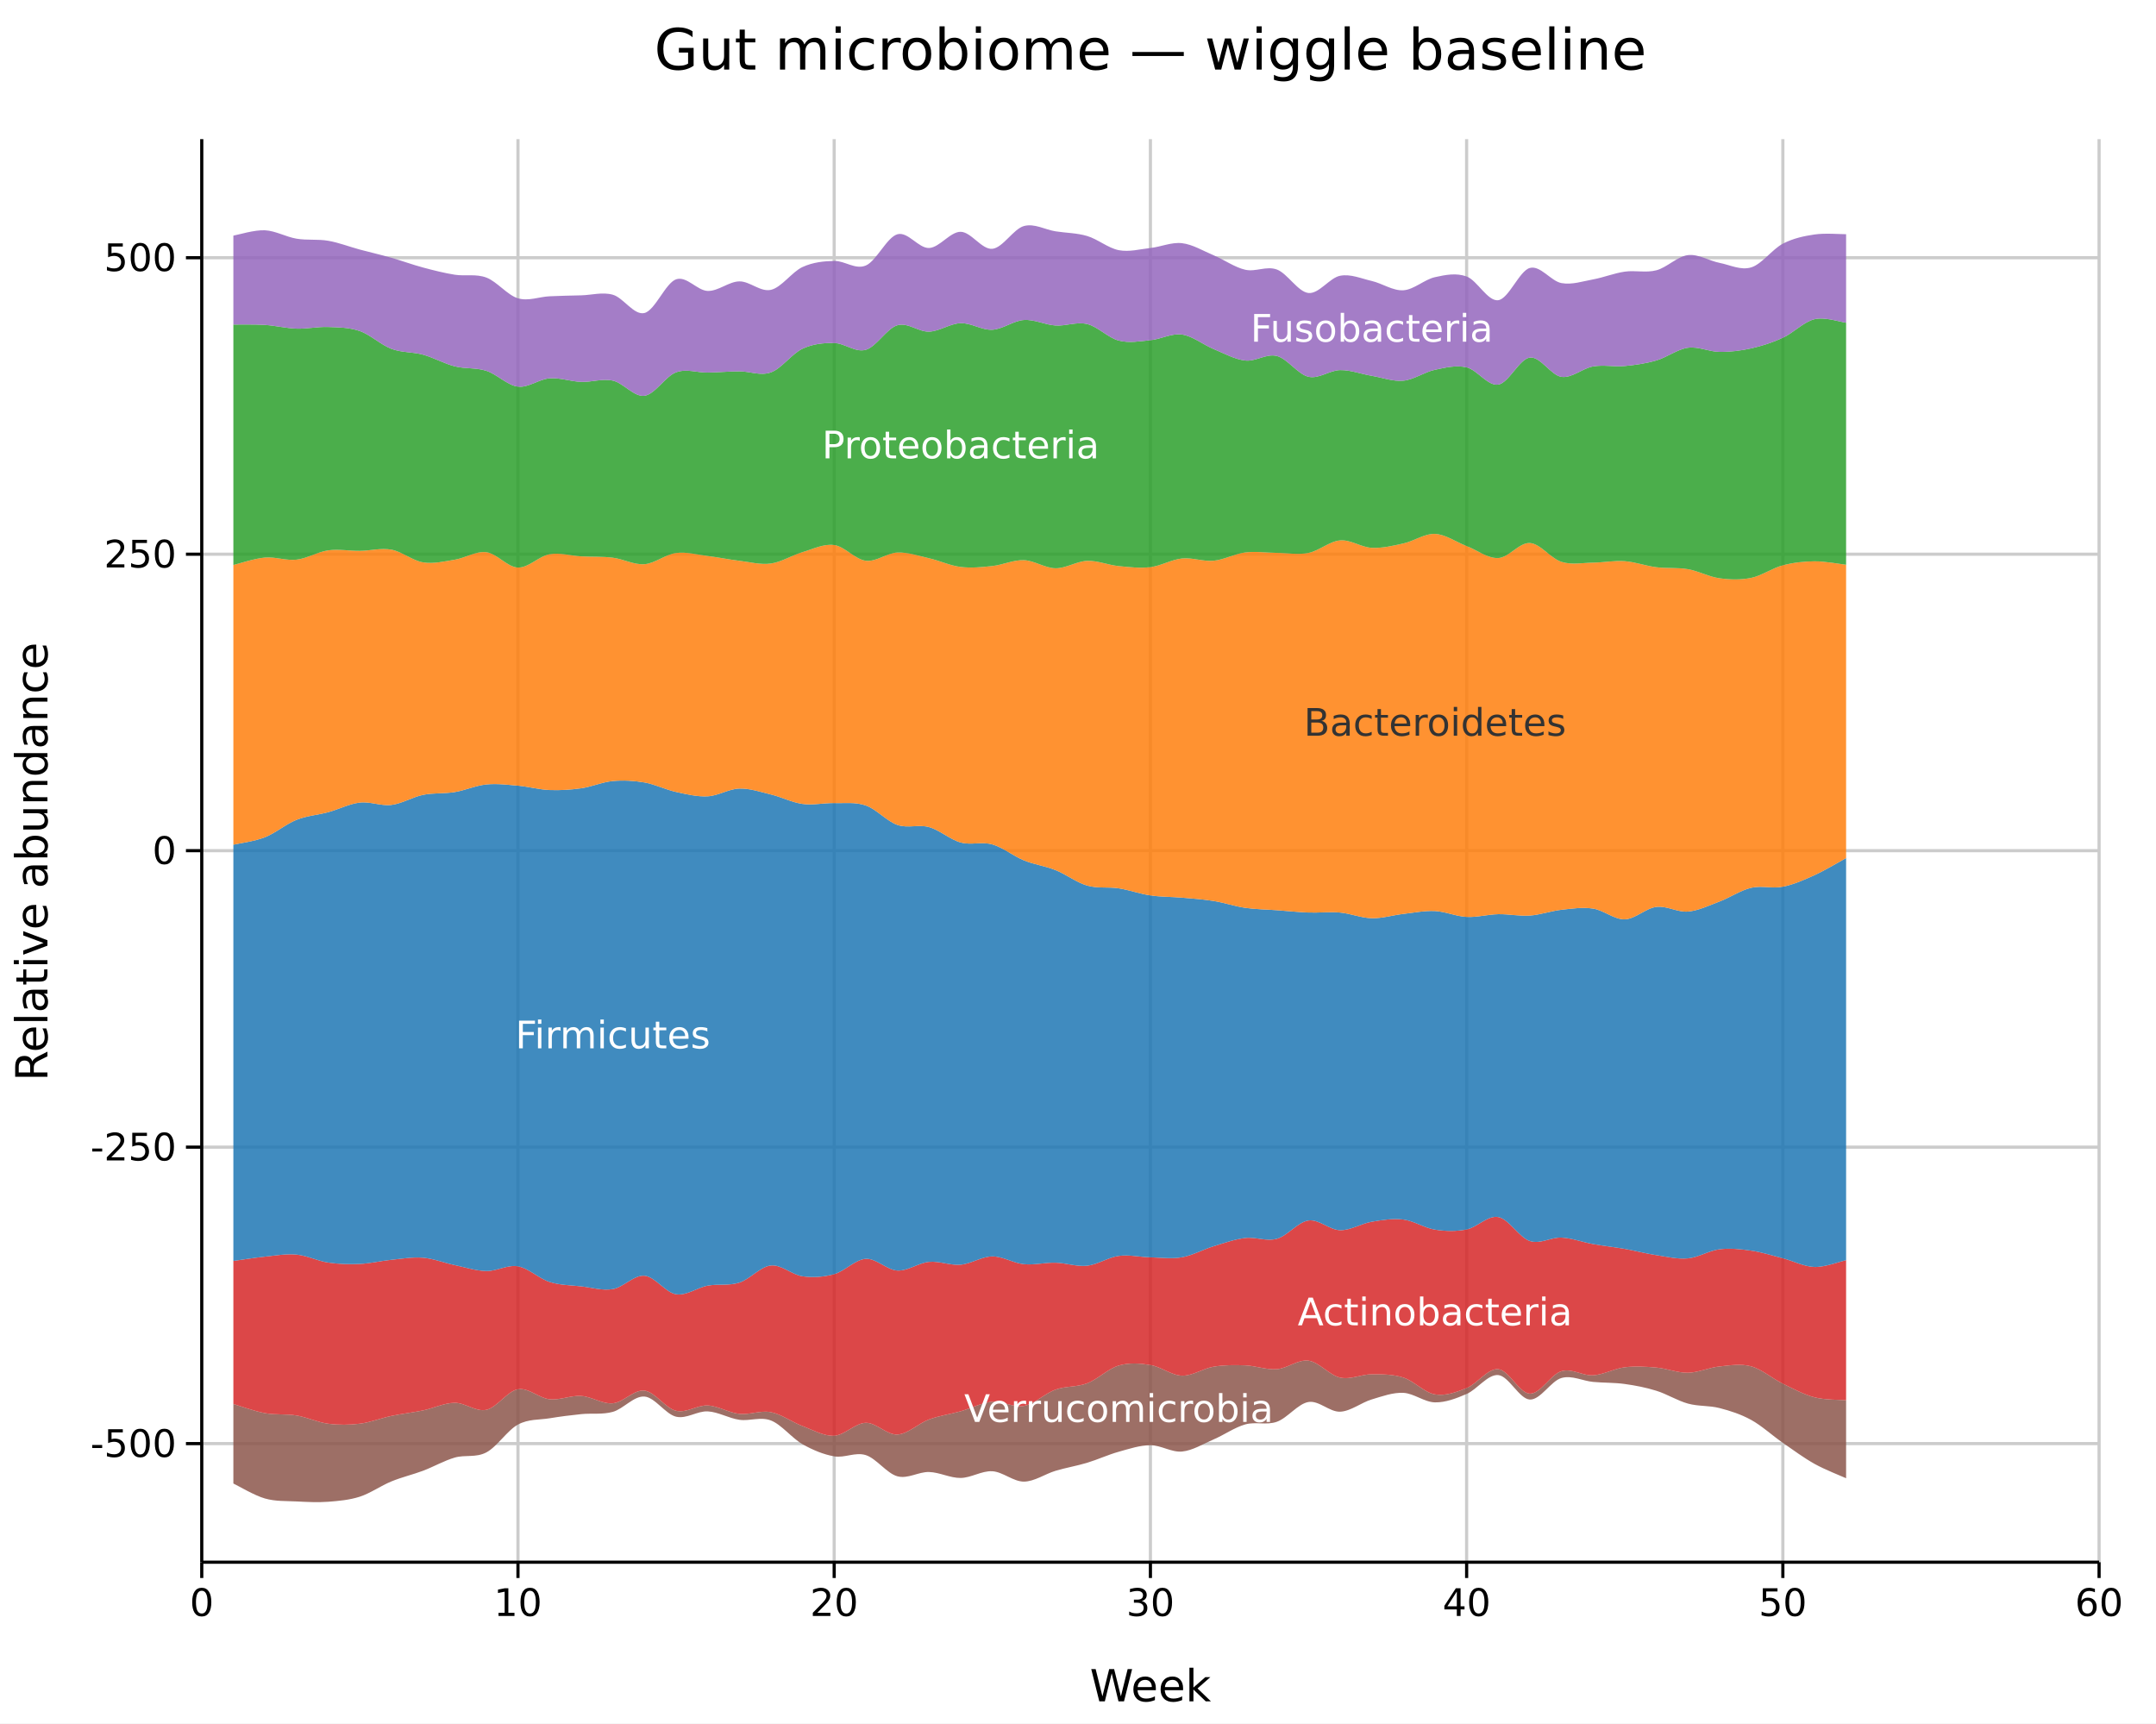
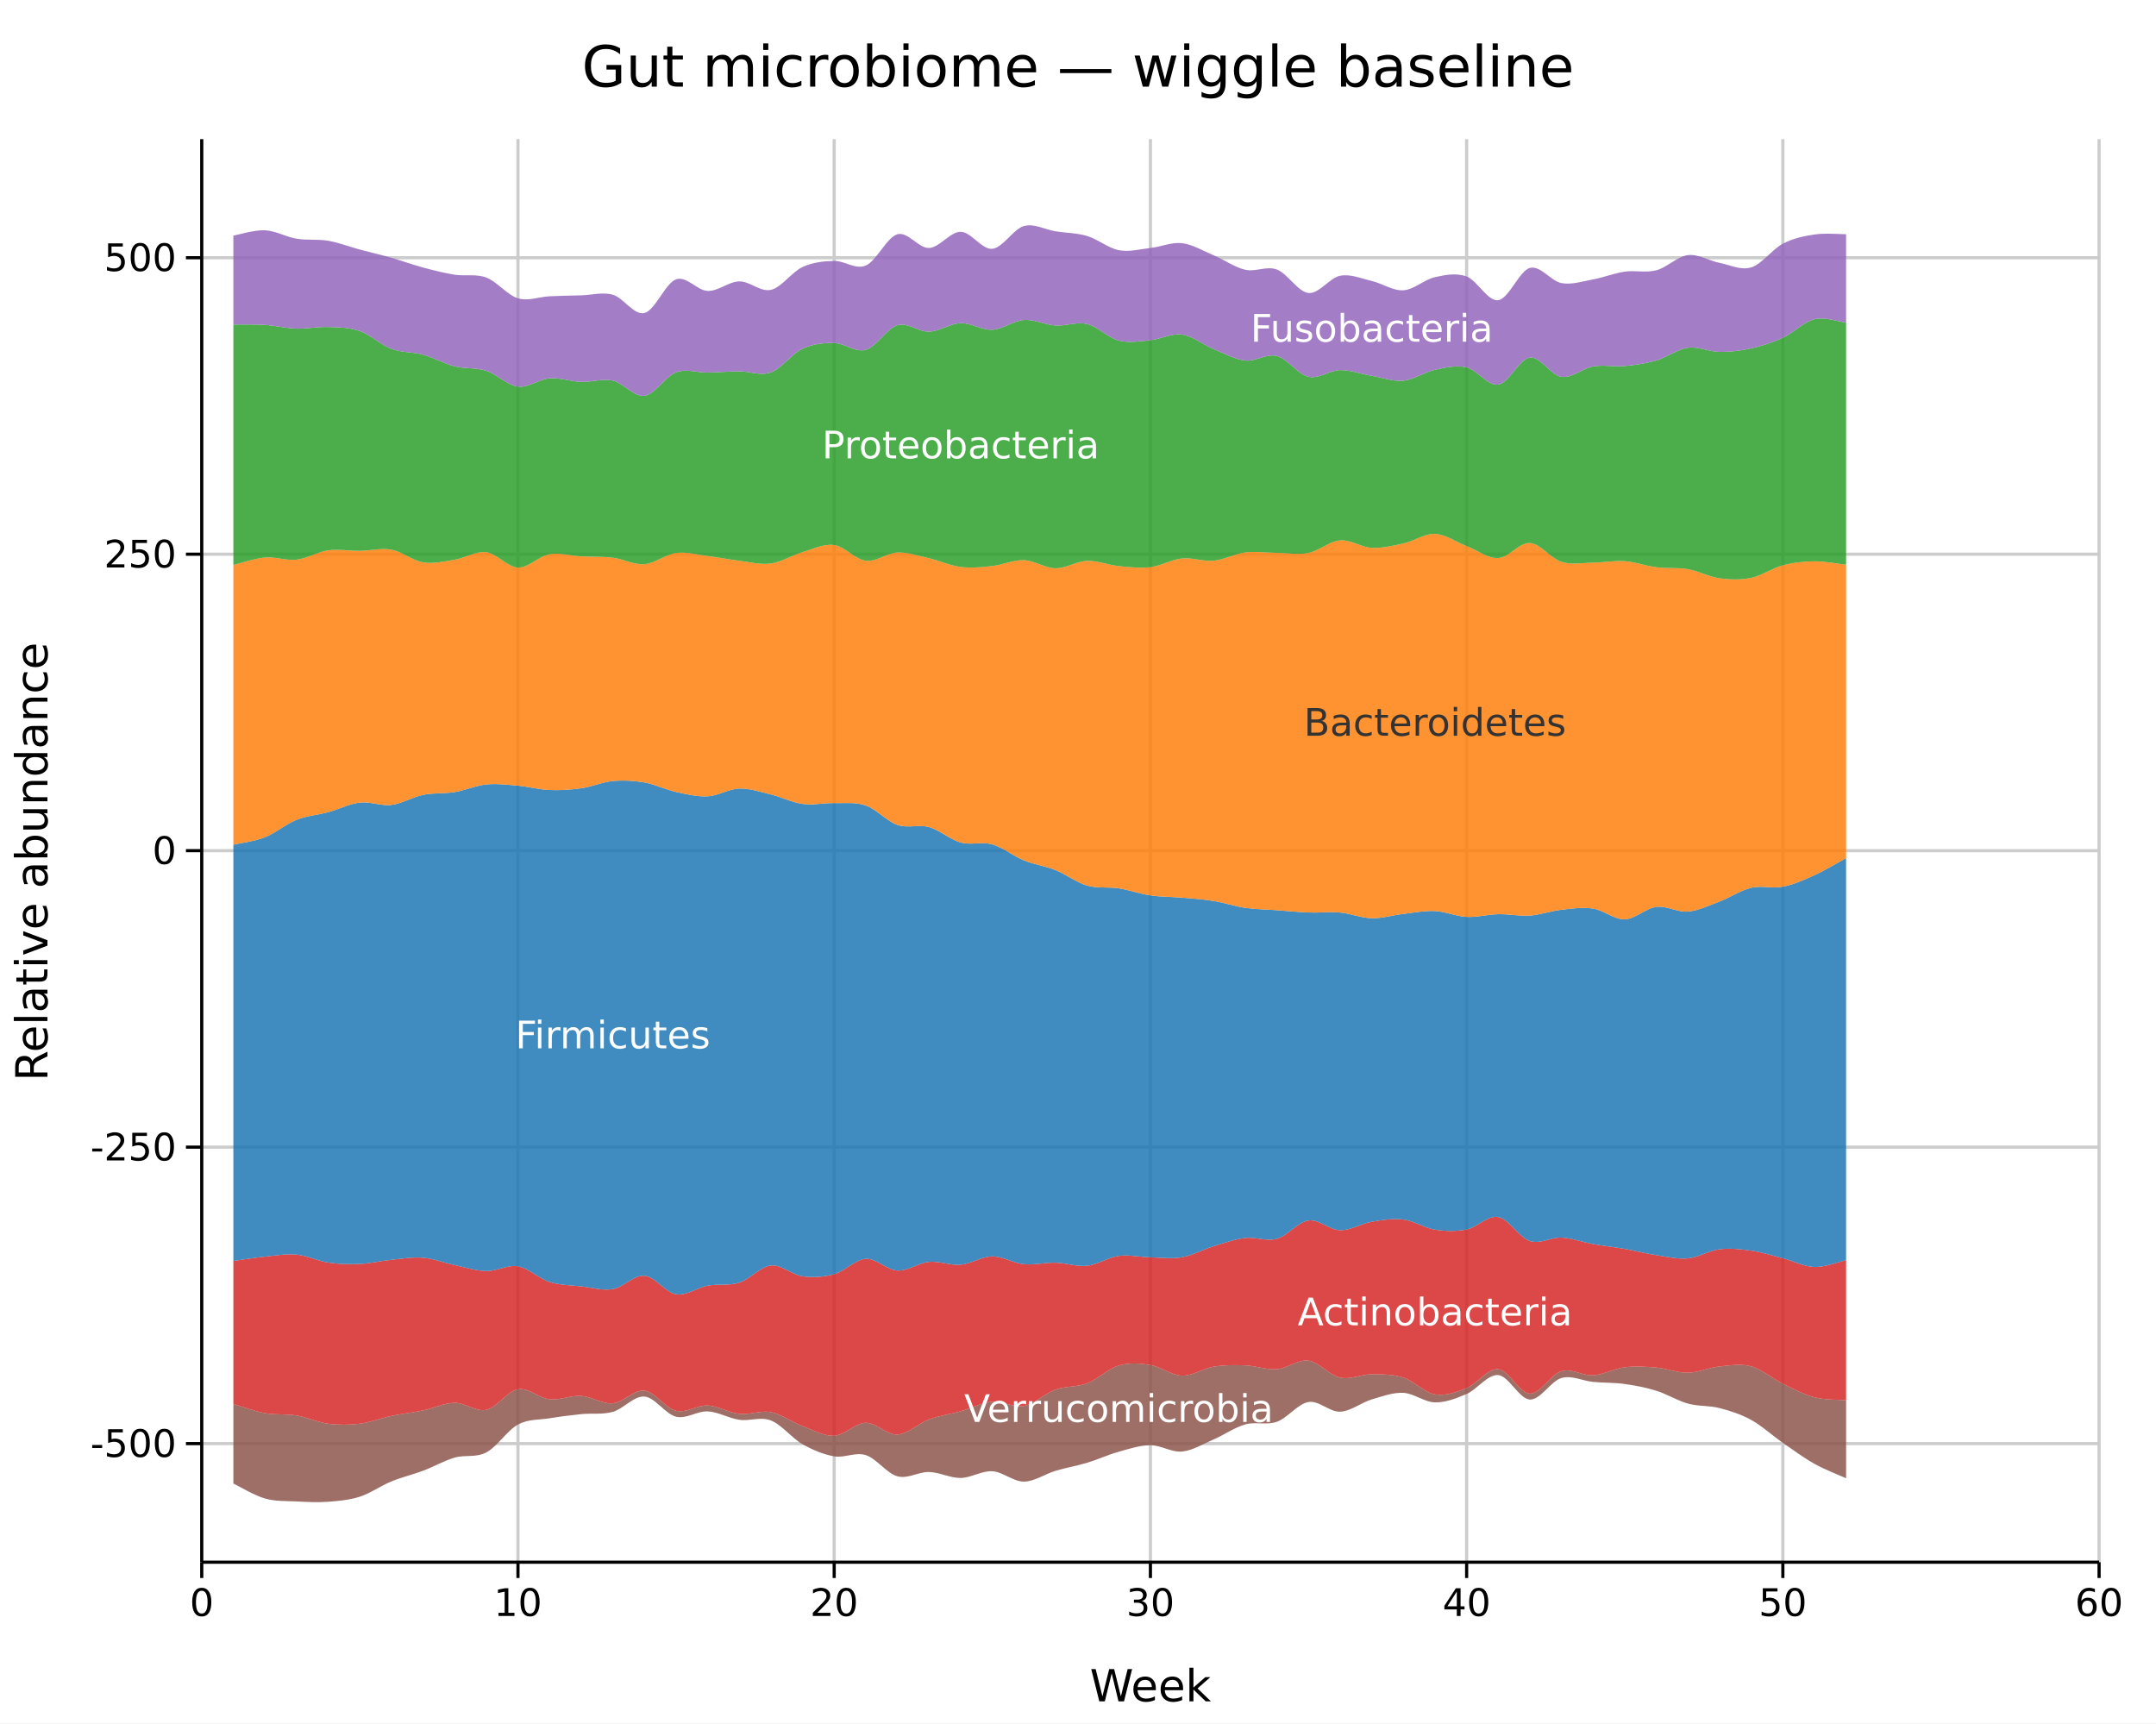
<svg xmlns="http://www.w3.org/2000/svg" width="681.8" height="545" font-family="DejaVu Sans, Liberation Sans, Arial, sans-serif" fill="black">
  <rect width="100%" height="100%" fill="white" />
  <defs>
    <clipPath id="kuva-clip-0">
      <rect x="63.8" y="44" width="600" height="450" />
    </clipPath>
  </defs>
  <line x1="163.8" y1="44" x2="163.8" y2="494" stroke="#cccccc" stroke-width="1" />
  <line x1="263.8" y1="44" x2="263.8" y2="494" stroke="#cccccc" stroke-width="1" />
  <line x1="363.8" y1="44" x2="363.8" y2="494" stroke="#cccccc" stroke-width="1" />
  <line x1="463.8" y1="44" x2="463.8" y2="494" stroke="#cccccc" stroke-width="1" />
  <line x1="563.8" y1="44" x2="563.8" y2="494" stroke="#cccccc" stroke-width="1" />
  <line x1="663.8" y1="44" x2="663.8" y2="494" stroke="#cccccc" stroke-width="1" />
  <line x1="63.8" y1="456.5" x2="663.8" y2="456.5" stroke="#cccccc" stroke-width="1" />
  <line x1="63.8" y1="362.75" x2="663.8" y2="362.75" stroke="#cccccc" stroke-width="1" />
  <line x1="63.8" y1="269" x2="663.8" y2="269" stroke="#cccccc" stroke-width="1" />
  <line x1="63.8" y1="175.25" x2="663.8" y2="175.25" stroke="#cccccc" stroke-width="1" />
  <line x1="63.8" y1="81.5" x2="663.8" y2="81.5" stroke="#cccccc" stroke-width="1" />
  <line x1="63.8" y1="494" x2="663.8" y2="494" stroke="#000000" stroke-width="1" />
  <line x1="63.8" y1="44" x2="63.8" y2="494" stroke="#000000" stroke-width="1" />
  <line x1="63.8" y1="494" x2="63.8" y2="499" stroke="#000000" stroke-width="1" />
  <text x="63.8" y="511" font-size="12" text-anchor="middle">0</text>
  <line x1="163.8" y1="494" x2="163.8" y2="499" stroke="#000000" stroke-width="1" />
  <text x="163.8" y="511" font-size="12" text-anchor="middle">10</text>
  <line x1="263.8" y1="494" x2="263.8" y2="499" stroke="#000000" stroke-width="1" />
  <text x="263.8" y="511" font-size="12" text-anchor="middle">20</text>
  <line x1="363.8" y1="494" x2="363.8" y2="499" stroke="#000000" stroke-width="1" />
  <text x="363.8" y="511" font-size="12" text-anchor="middle">30</text>
  <line x1="463.8" y1="494" x2="463.8" y2="499" stroke="#000000" stroke-width="1" />
  <text x="463.8" y="511" font-size="12" text-anchor="middle">40</text>
  <line x1="563.8" y1="494" x2="563.8" y2="499" stroke="#000000" stroke-width="1" />
  <text x="563.8" y="511" font-size="12" text-anchor="middle">50</text>
  <line x1="663.8" y1="494" x2="663.8" y2="499" stroke="#000000" stroke-width="1" />
  <text x="663.8" y="511" font-size="12" text-anchor="middle">60</text>
  <line x1="58.8" y1="456.5" x2="63.8" y2="456.5" stroke="#000000" stroke-width="1" />
  <text x="55.8" y="460.7" font-size="12" text-anchor="end">-500</text>
  <line x1="58.8" y1="362.75" x2="63.8" y2="362.75" stroke="#000000" stroke-width="1" />
  <text x="55.8" y="366.95" font-size="12" text-anchor="end">-250</text>
  <line x1="58.8" y1="269" x2="63.8" y2="269" stroke="#000000" stroke-width="1" />
  <text x="55.8" y="273.2" font-size="12" text-anchor="end">0</text>
  <line x1="58.8" y1="175.25" x2="63.8" y2="175.25" stroke="#000000" stroke-width="1" />
  <text x="55.8" y="179.45" font-size="12" text-anchor="end">250</text>
  <line x1="58.8" y1="81.5" x2="63.8" y2="81.5" stroke="#000000" stroke-width="1" />
  <text x="55.8" y="85.7" font-size="12" text-anchor="end">500</text>
  <text x="363.8" y="538" font-size="14" text-anchor="middle">Week</text>
  <text x="15" y="272.5" font-size="14" text-anchor="middle" transform="rotate(-90,15,272.5)">Relative abundance</text>
-   <text x="363.8" y="22" font-size="18" text-anchor="middle">Gut microbiome — wiggle baseline</text>
+   <text x="340.9" y="27.4" font-size="18" text-anchor="middle">Gut microbiome — wiggle baseline</text>
  <g clip-path="url(#kuva-clip-0)">
    <path d="M 73.8 443.97 C 75.47 444.46 80.47 446.27 83.8 446.87 C 87.13 447.48 90.47 447.06 93.8 447.61 C 97.13 448.17 100.47 449.78 103.8 450.21 C 107.13 450.64 110.47 450.61 113.8 450.2 C 117.13 449.79 120.47 448.44 123.8 447.74 C 127.13 447.04 130.47 446.69 133.8 446.0 C 137.13 445.31 140.47 443.63 143.8 443.6 C 147.13 443.57 150.47 446.53 153.8 445.82 C 157.13 445.1 160.47 439.87 163.8 439.31 C 167.13 438.75 170.47 442.12 173.8 442.47 C 177.13 442.82 180.47 441.21 183.8 441.43 C 187.13 441.64 190.47 444.04 193.8 443.75 C 197.13 443.47 200.47 439.35 203.8 439.74 C 207.13 440.13 210.47 445.34 213.8 446.12 C 217.13 446.9 220.47 444.28 223.8 444.44 C 227.13 444.6 230.47 446.74 233.8 447.09 C 237.13 447.45 240.47 445.91 243.8 446.56 C 247.13 447.2 250.47 449.71 253.8 450.96 C 257.13 452.2 260.47 454.18 263.8 454.01 C 267.13 453.84 270.47 449.99 273.8 449.92 C 277.13 449.86 280.47 453.81 283.8 453.63 C 287.13 453.45 290.47 450.09 293.8 448.86 C 297.13 447.63 300.47 447.21 303.8 446.27 C 307.13 445.33 310.47 443.53 313.8 443.25 C 317.13 442.96 320.47 445.22 323.8 444.58 C 327.13 443.95 330.47 440.62 333.8 439.43 C 337.13 438.23 340.47 438.7 343.8 437.43 C 347.13 436.16 350.47 432.78 353.8 431.81 C 357.13 430.85 360.47 431.11 363.8 431.64 C 367.13 432.18 370.47 434.93 373.8 435.02 C 377.13 435.11 380.47 432.71 383.8 432.17 C 387.13 431.62 390.47 431.63 393.8 431.76 C 397.13 431.89 400.47 433.21 403.8 432.96 C 407.13 432.71 410.47 429.82 413.8 430.27 C 417.13 430.71 420.47 434.91 423.8 435.63 C 427.13 436.35 430.47 434.58 433.8 434.58 C 437.13 434.58 440.47 434.56 443.8 435.62 C 447.13 436.68 450.47 440.39 453.8 440.94 C 457.13 441.49 460.47 440.26 463.8 438.93 C 467.13 437.6 470.47 432.66 473.8 432.96 C 477.13 433.25 480.47 440.59 483.8 440.7 C 487.13 440.8 490.47 434.55 493.8 433.59 C 497.13 432.62 500.47 435.1 503.8 434.9 C 507.13 434.69 510.47 432.77 513.8 432.36 C 517.13 431.95 520.47 432.16 523.8 432.45 C 527.13 432.74 530.47 434.15 533.8 434.09 C 537.13 434.03 540.47 432.43 543.8 432.1 C 547.13 431.76 550.47 431.16 553.8 432.07 C 557.13 432.98 560.47 435.92 563.8 437.55 C 567.13 439.18 570.47 440.99 573.8 441.86 C 577.13 442.73 582.13 442.63 583.8 442.78 L 583.8 467.45 C 582.13 466.69 577.13 464.76 573.8 462.9 C 570.47 461.03 567.13 458.57 563.8 456.26 C 560.47 453.95 557.13 450.85 553.8 449.02 C 550.47 447.19 547.13 446.13 543.8 445.27 C 540.47 444.4 537.13 444.77 533.8 443.85 C 530.47 442.94 527.13 440.82 523.8 439.79 C 520.47 438.75 517.13 438.11 513.8 437.65 C 510.47 437.18 507.13 437.31 503.8 436.99 C 500.47 436.68 497.13 434.82 493.8 435.75 C 490.47 436.68 487.13 442.73 483.8 442.57 C 480.47 442.42 477.13 435.13 473.8 434.83 C 470.47 434.54 467.13 439.36 463.8 440.8 C 460.47 442.24 457.13 443.52 453.8 443.46 C 450.47 443.41 447.13 440.61 443.8 440.45 C 440.47 440.29 437.13 441.53 433.8 442.53 C 430.47 443.52 427.13 446.28 423.8 446.41 C 420.47 446.55 417.13 442.81 413.8 443.34 C 410.47 443.87 407.13 448.41 403.8 449.59 C 400.47 450.77 397.13 449.5 393.8 450.43 C 390.47 451.36 387.13 453.74 383.8 455.17 C 380.47 456.6 377.13 458.7 373.8 459.01 C 370.47 459.32 367.13 457.0 363.8 457.01 C 360.47 457.02 357.13 458.14 353.8 459.07 C 350.47 459.99 347.13 461.55 343.8 462.56 C 340.47 463.56 337.13 464.11 333.8 465.1 C 330.47 466.1 327.13 468.5 323.8 468.52 C 320.47 468.54 317.13 465.43 313.8 465.24 C 310.47 465.05 307.13 467.32 303.8 467.36 C 300.47 467.4 297.13 465.57 293.8 465.48 C 290.47 465.39 287.13 467.73 283.8 466.84 C 280.47 465.95 277.13 461.2 273.8 460.14 C 270.47 459.09 267.13 461.1 263.8 460.53 C 260.47 459.95 257.13 458.58 253.8 456.7 C 250.47 454.81 247.13 450.48 243.8 449.19 C 240.47 447.91 237.13 449.45 233.8 448.97 C 230.47 448.49 227.13 446.48 223.8 446.31 C 220.47 446.15 217.13 448.78 213.8 447.99 C 210.47 447.21 207.13 441.87 203.8 441.62 C 200.47 441.36 197.13 445.53 193.8 446.46 C 190.47 447.38 187.13 446.84 183.8 447.18 C 180.47 447.52 177.13 447.94 173.8 448.49 C 170.47 449.04 167.13 448.68 163.8 450.48 C 160.47 452.27 157.13 457.54 153.8 459.28 C 150.47 461.03 147.13 459.96 143.8 460.92 C 140.47 461.89 137.13 463.82 133.8 465.08 C 130.47 466.33 127.13 467.08 123.8 468.45 C 120.47 469.81 117.13 472.2 113.8 473.28 C 110.47 474.35 107.13 474.63 103.8 474.89 C 100.47 475.14 97.13 474.96 93.8 474.79 C 90.47 474.62 87.13 474.81 83.8 473.86 C 80.47 472.92 75.47 469.91 73.8 469.12 Z" stroke="none" stroke-width="0" fill="#8c564b" fill-opacity="0.85" />
    <path d="M 73.8 398.74 C 75.47 398.51 80.47 397.71 83.8 397.37 C 87.13 397.04 90.47 396.41 93.8 396.73 C 97.13 397.04 100.47 398.76 103.8 399.25 C 107.13 399.74 110.47 399.83 113.8 399.68 C 117.13 399.54 120.47 398.7 123.8 398.37 C 127.13 398.04 130.47 397.44 133.8 397.72 C 137.13 398.0 140.47 399.35 143.8 400.05 C 147.13 400.75 150.47 401.86 153.8 401.93 C 157.13 401.99 160.47 399.86 163.8 400.44 C 167.13 401.01 170.47 404.32 173.8 405.38 C 177.13 406.43 180.47 406.39 183.8 406.77 C 187.13 407.14 190.47 408.19 193.8 407.64 C 197.13 407.08 200.47 403.14 203.8 403.41 C 207.13 403.69 210.47 408.75 213.8 409.27 C 217.13 409.79 220.47 407.16 223.8 406.55 C 227.13 405.93 230.47 406.65 233.8 405.59 C 237.13 404.53 240.47 400.5 243.8 400.17 C 247.13 399.84 250.47 403.13 253.8 403.59 C 257.13 404.05 260.47 403.83 263.8 402.91 C 267.13 401.99 270.47 398.26 273.8 398.07 C 277.13 397.88 280.47 401.61 283.8 401.77 C 287.13 401.93 290.47 399.34 293.8 399.03 C 297.13 398.72 300.47 400.21 303.8 399.92 C 307.13 399.63 310.47 397.33 313.8 397.3 C 317.13 397.27 320.47 399.43 323.8 399.76 C 327.13 400.09 330.47 399.2 333.8 399.29 C 337.13 399.37 340.47 400.61 343.8 400.25 C 347.13 399.89 350.47 397.58 353.8 397.14 C 357.13 396.69 360.47 397.52 363.8 397.59 C 367.13 397.67 370.47 398.15 373.8 397.57 C 377.13 396.98 380.47 395.1 383.8 394.08 C 387.13 393.06 390.47 391.86 393.8 391.47 C 397.13 391.08 400.47 392.64 403.8 391.72 C 407.13 390.8 410.47 386.39 413.8 385.94 C 417.13 385.49 420.47 388.95 423.8 389.01 C 427.13 389.08 430.47 386.9 433.8 386.34 C 437.13 385.78 440.47 385.23 443.8 385.64 C 447.13 386.06 450.47 388.32 453.8 388.84 C 457.13 389.36 460.47 389.44 463.8 388.78 C 467.13 388.11 470.47 384.24 473.8 384.85 C 477.13 385.46 480.47 391.36 483.8 392.44 C 487.13 393.52 490.47 391.19 493.8 391.35 C 497.13 391.51 500.47 392.81 503.8 393.4 C 507.13 394.0 510.47 394.34 513.8 394.92 C 517.13 395.51 520.47 396.4 523.8 396.9 C 527.13 397.4 530.47 398.23 533.8 397.92 C 537.13 397.61 540.47 395.45 543.8 395.04 C 547.13 394.64 550.47 395.0 553.8 395.48 C 557.13 395.95 560.47 397.03 563.8 397.89 C 567.13 398.75 570.47 400.54 573.8 400.64 C 577.13 400.74 582.13 398.84 583.8 398.48 L 583.8 442.78 C 582.13 442.63 577.13 442.73 573.8 441.86 C 570.47 440.99 567.13 439.18 563.8 437.55 C 560.47 435.92 557.13 432.98 553.8 432.07 C 550.47 431.16 547.13 431.76 543.8 432.1 C 540.47 432.43 537.13 434.03 533.8 434.09 C 530.47 434.15 527.13 432.74 523.8 432.45 C 520.47 432.16 517.13 431.95 513.8 432.36 C 510.47 432.77 507.13 434.69 503.8 434.9 C 500.47 435.1 497.13 432.62 493.8 433.59 C 490.47 434.55 487.13 440.8 483.8 440.7 C 480.47 440.59 477.13 433.25 473.8 432.96 C 470.47 432.66 467.13 437.6 463.8 438.93 C 460.47 440.26 457.13 441.49 453.8 440.94 C 450.47 440.39 447.13 436.68 443.8 435.62 C 440.47 434.56 437.13 434.58 433.8 434.58 C 430.47 434.58 427.13 436.35 423.8 435.63 C 420.47 434.91 417.13 430.71 413.8 430.27 C 410.47 429.82 407.13 432.71 403.8 432.96 C 400.47 433.21 397.13 431.89 393.8 431.76 C 390.47 431.63 387.13 431.62 383.8 432.17 C 380.47 432.71 377.13 435.11 373.8 435.02 C 370.47 434.93 367.13 432.18 363.8 431.64 C 360.47 431.11 357.13 430.85 353.8 431.81 C 350.47 432.78 347.13 436.16 343.8 437.43 C 340.47 438.7 337.13 438.23 333.8 439.43 C 330.47 440.62 327.13 443.95 323.8 444.58 C 320.47 445.22 317.13 442.96 313.8 443.25 C 310.47 443.53 307.13 445.33 303.8 446.27 C 300.47 447.21 297.13 447.63 293.8 448.86 C 290.47 450.09 287.13 453.45 283.8 453.63 C 280.47 453.81 277.13 449.86 273.8 449.92 C 270.47 449.99 267.13 453.84 263.8 454.01 C 260.47 454.18 257.13 452.2 253.8 450.96 C 250.47 449.71 247.13 447.2 243.8 446.56 C 240.47 445.91 237.13 447.45 233.8 447.09 C 230.47 446.74 227.13 444.6 223.8 444.44 C 220.47 444.28 217.13 446.9 213.8 446.12 C 210.47 445.34 207.13 440.13 203.8 439.74 C 200.47 439.35 197.13 443.47 193.8 443.75 C 190.47 444.04 187.13 441.64 183.8 441.43 C 180.47 441.21 177.13 442.82 173.8 442.47 C 170.47 442.12 167.13 438.75 163.8 439.31 C 160.47 439.87 157.13 445.1 153.8 445.82 C 150.47 446.53 147.13 443.57 143.8 443.6 C 140.47 443.63 137.13 445.31 133.8 446.0 C 130.47 446.69 127.13 447.04 123.8 447.74 C 120.47 448.44 117.13 449.79 113.8 450.2 C 110.47 450.61 107.13 450.64 103.8 450.21 C 100.47 449.78 97.13 448.17 93.8 447.61 C 90.47 447.06 87.13 447.48 83.8 446.87 C 80.47 446.27 75.47 444.46 73.8 443.97 Z" stroke="none" stroke-width="0" fill="#d62728" fill-opacity="0.85" />
    <path d="M 73.8 267.11 C 75.47 266.72 80.47 266.07 83.8 264.75 C 87.13 263.44 90.47 260.56 93.8 259.24 C 97.13 257.92 100.47 257.74 103.8 256.83 C 107.13 255.92 110.47 254.17 113.8 253.79 C 117.13 253.41 120.47 254.94 123.8 254.53 C 127.13 254.12 130.47 252.03 133.8 251.35 C 137.13 250.67 140.47 251.02 143.8 250.47 C 147.13 249.92 150.47 248.39 153.8 248.06 C 157.13 247.72 160.47 248.16 163.8 248.45 C 167.13 248.74 170.47 249.69 173.8 249.82 C 177.13 249.96 180.47 249.74 183.8 249.27 C 187.13 248.8 190.47 247.29 193.8 246.98 C 197.13 246.68 200.47 246.86 203.8 247.43 C 207.13 248.01 210.47 249.7 213.8 250.43 C 217.13 251.16 220.47 251.99 223.8 251.81 C 227.13 251.64 230.47 249.46 233.8 249.36 C 237.13 249.27 240.47 250.42 243.8 251.23 C 247.13 252.04 250.47 253.76 253.8 254.22 C 257.13 254.68 260.47 253.88 263.8 253.96 C 267.13 254.04 270.47 253.56 273.8 254.71 C 277.13 255.86 280.47 259.72 283.8 260.86 C 287.13 262.0 290.47 260.62 293.8 261.55 C 297.13 262.47 300.47 265.5 303.8 266.41 C 307.13 267.32 310.47 266.07 313.8 267.02 C 317.13 267.96 320.47 270.72 323.8 272.07 C 327.13 273.43 330.47 273.82 333.8 275.15 C 337.13 276.48 340.47 279.08 343.8 280.04 C 347.13 281.0 350.47 280.39 353.8 280.91 C 357.13 281.43 360.47 282.66 363.8 283.15 C 367.13 283.64 370.47 283.57 373.8 283.86 C 377.13 284.15 380.47 284.37 383.8 284.91 C 387.13 285.44 390.47 286.59 393.8 287.08 C 397.13 287.56 400.47 287.58 403.8 287.83 C 407.13 288.08 410.47 288.43 413.8 288.56 C 417.13 288.68 420.47 288.27 423.8 288.57 C 427.13 288.87 430.47 290.29 433.8 290.36 C 437.13 290.44 440.47 289.38 443.8 289.0 C 447.13 288.62 450.47 287.93 453.8 288.09 C 457.13 288.25 460.47 289.78 463.8 289.95 C 467.13 290.11 470.47 289.16 473.8 289.09 C 477.13 289.02 480.47 289.75 483.8 289.52 C 487.13 289.28 490.47 288.06 493.8 287.69 C 497.13 287.32 500.47 286.81 503.8 287.32 C 507.13 287.82 510.47 290.8 513.8 290.71 C 517.13 290.62 520.47 287.19 523.8 286.78 C 527.13 286.37 530.47 288.54 533.8 288.26 C 537.13 287.97 540.47 286.32 543.8 285.07 C 547.13 283.81 550.47 281.51 553.8 280.73 C 557.13 279.96 560.47 281.07 563.8 280.4 C 567.13 279.74 570.47 278.26 573.8 276.75 C 577.13 275.24 582.13 272.24 583.8 271.34 L 583.8 398.48 C 582.13 398.84 577.13 400.74 573.8 400.64 C 570.47 400.54 567.13 398.75 563.8 397.89 C 560.47 397.03 557.13 395.95 553.8 395.48 C 550.47 395.0 547.13 394.64 543.8 395.04 C 540.47 395.45 537.13 397.61 533.8 397.92 C 530.47 398.23 527.13 397.4 523.8 396.9 C 520.47 396.4 517.13 395.51 513.8 394.92 C 510.47 394.34 507.13 394.0 503.8 393.4 C 500.47 392.81 497.13 391.51 493.8 391.35 C 490.47 391.19 487.13 393.52 483.8 392.44 C 480.47 391.36 477.13 385.46 473.8 384.85 C 470.47 384.24 467.13 388.11 463.8 388.78 C 460.47 389.44 457.13 389.36 453.8 388.84 C 450.47 388.32 447.13 386.06 443.8 385.64 C 440.47 385.23 437.13 385.78 433.8 386.34 C 430.47 386.9 427.13 389.08 423.8 389.01 C 420.47 388.95 417.13 385.49 413.8 385.94 C 410.47 386.39 407.13 390.8 403.8 391.72 C 400.47 392.64 397.13 391.08 393.8 391.47 C 390.47 391.86 387.13 393.06 383.8 394.08 C 380.47 395.1 377.13 396.98 373.8 397.57 C 370.47 398.15 367.13 397.67 363.8 397.59 C 360.47 397.52 357.13 396.69 353.8 397.14 C 350.47 397.58 347.13 399.89 343.8 400.25 C 340.47 400.61 337.13 399.37 333.8 399.29 C 330.47 399.2 327.13 400.09 323.8 399.76 C 320.47 399.43 317.13 397.27 313.8 397.3 C 310.47 397.33 307.13 399.63 303.8 399.92 C 300.47 400.21 297.13 398.72 293.8 399.03 C 290.47 399.34 287.13 401.93 283.8 401.77 C 280.47 401.61 277.13 397.88 273.8 398.07 C 270.47 398.26 267.13 401.99 263.8 402.91 C 260.47 403.83 257.13 404.05 253.8 403.59 C 250.47 403.13 247.13 399.84 243.8 400.17 C 240.47 400.5 237.13 404.53 233.8 405.59 C 230.47 406.65 227.13 405.93 223.8 406.55 C 220.47 407.16 217.13 409.79 213.8 409.27 C 210.47 408.75 207.13 403.69 203.8 403.41 C 200.47 403.14 197.13 407.08 193.8 407.64 C 190.47 408.19 187.13 407.14 183.8 406.77 C 180.47 406.39 177.13 406.43 173.8 405.38 C 170.47 404.32 167.13 401.01 163.8 400.44 C 160.47 399.86 157.13 401.99 153.8 401.93 C 150.47 401.86 147.13 400.75 143.8 400.05 C 140.47 399.35 137.13 398.0 133.8 397.72 C 130.47 397.44 127.13 398.04 123.8 398.37 C 120.47 398.7 117.13 399.54 113.8 399.68 C 110.47 399.83 107.13 399.74 103.8 399.25 C 100.47 398.76 97.13 397.04 93.8 396.73 C 90.47 396.41 87.13 397.04 83.8 397.37 C 80.47 397.71 75.47 398.51 73.8 398.74 Z" stroke="none" stroke-width="0" fill="#1f77b4" fill-opacity="0.85" />
    <path d="M 73.8 178.66 C 75.47 178.27 80.47 176.59 83.8 176.31 C 87.13 176.03 90.47 177.35 93.8 176.97 C 97.13 176.59 100.47 174.5 103.8 174.03 C 107.13 173.57 110.47 174.23 113.8 174.19 C 117.13 174.16 120.47 173.21 123.8 173.82 C 127.13 174.42 130.47 177.3 133.8 177.83 C 137.13 178.36 140.47 177.53 143.8 176.99 C 147.13 176.46 150.47 174.21 153.8 174.62 C 157.13 175.03 160.47 179.37 163.8 179.48 C 167.13 179.58 170.47 175.85 173.8 175.26 C 177.13 174.67 180.47 175.76 183.8 175.94 C 187.13 176.12 190.47 175.94 193.8 176.36 C 197.13 176.77 200.47 178.66 203.8 178.41 C 207.13 178.16 210.47 175.3 213.8 174.87 C 217.13 174.44 220.47 175.41 223.8 175.82 C 227.13 176.23 230.47 176.93 233.8 177.33 C 237.13 177.72 240.47 178.65 243.8 178.19 C 247.13 177.74 250.47 175.56 253.8 174.59 C 257.13 173.61 260.47 171.9 263.8 172.35 C 267.13 172.81 270.47 176.92 273.8 177.32 C 277.13 177.72 280.47 174.85 283.8 174.72 C 287.13 174.59 290.47 175.77 293.8 176.53 C 297.13 177.29 300.47 178.87 303.8 179.28 C 307.13 179.69 310.47 179.35 313.8 178.99 C 317.13 178.63 320.47 177.02 323.8 177.14 C 327.13 177.26 330.47 179.66 333.8 179.7 C 337.13 179.73 340.47 177.48 343.8 177.36 C 347.13 177.25 350.47 178.68 353.8 179.01 C 357.13 179.34 360.47 179.74 363.8 179.34 C 367.13 178.94 370.47 176.94 373.8 176.6 C 377.13 176.26 380.47 177.63 383.8 177.31 C 387.13 177.0 390.47 175.1 393.8 174.69 C 397.13 174.28 400.47 174.8 403.8 174.83 C 407.13 174.85 410.47 175.49 413.8 174.84 C 417.13 174.18 420.47 171.15 423.8 170.88 C 427.13 170.61 430.47 173.07 433.8 173.23 C 437.13 173.39 440.47 172.59 443.8 171.85 C 447.13 171.12 450.47 168.7 453.8 168.83 C 457.13 168.97 460.47 171.4 463.8 172.68 C 467.13 173.95 470.47 176.63 473.8 176.47 C 477.13 176.31 480.47 171.51 483.8 171.71 C 487.13 171.91 490.47 176.64 493.8 177.67 C 497.13 178.71 500.47 177.95 503.8 177.92 C 507.13 177.88 510.47 177.21 513.8 177.46 C 517.13 177.7 520.47 178.95 523.8 179.37 C 527.13 179.79 530.47 179.41 533.8 179.99 C 537.13 180.58 540.47 182.41 543.8 182.86 C 547.13 183.32 550.47 183.41 553.8 182.73 C 557.13 182.04 560.47 179.63 563.8 178.76 C 567.13 177.88 570.47 177.53 573.8 177.5 C 577.13 177.47 582.13 178.4 583.8 178.58 L 583.8 271.34 C 582.13 272.24 577.13 275.24 573.8 276.75 C 570.47 278.26 567.13 279.74 563.8 280.4 C 560.47 281.07 557.13 279.96 553.8 280.73 C 550.47 281.51 547.13 283.81 543.8 285.07 C 540.47 286.32 537.13 287.97 533.8 288.26 C 530.47 288.54 527.13 286.37 523.8 286.78 C 520.47 287.19 517.13 290.62 513.8 290.71 C 510.47 290.8 507.13 287.82 503.8 287.32 C 500.47 286.81 497.13 287.32 493.8 287.69 C 490.47 288.06 487.13 289.28 483.8 289.52 C 480.47 289.75 477.13 289.02 473.8 289.09 C 470.47 289.16 467.13 290.11 463.8 289.95 C 460.47 289.78 457.13 288.25 453.8 288.09 C 450.47 287.93 447.13 288.62 443.8 289.0 C 440.47 289.38 437.13 290.44 433.8 290.36 C 430.47 290.29 427.13 288.87 423.8 288.57 C 420.47 288.27 417.13 288.68 413.8 288.56 C 410.47 288.43 407.13 288.08 403.8 287.83 C 400.47 287.58 397.13 287.56 393.8 287.08 C 390.47 286.59 387.13 285.44 383.8 284.91 C 380.47 284.37 377.13 284.15 373.8 283.86 C 370.47 283.57 367.13 283.64 363.8 283.15 C 360.47 282.66 357.13 281.43 353.8 280.91 C 350.47 280.39 347.13 281.0 343.8 280.04 C 340.47 279.08 337.13 276.48 333.8 275.15 C 330.47 273.82 327.13 273.43 323.8 272.07 C 320.47 270.72 317.13 267.96 313.8 267.02 C 310.47 266.07 307.13 267.32 303.8 266.41 C 300.47 265.5 297.13 262.47 293.8 261.55 C 290.47 260.62 287.13 262.0 283.8 260.86 C 280.47 259.72 277.13 255.86 273.8 254.71 C 270.47 253.56 267.13 254.04 263.8 253.96 C 260.47 253.88 257.13 254.68 253.8 254.22 C 250.47 253.76 247.13 252.04 243.8 251.23 C 240.47 250.42 237.13 249.27 233.8 249.36 C 230.47 249.46 227.13 251.64 223.8 251.81 C 220.47 251.99 217.13 251.16 213.8 250.43 C 210.47 249.7 207.13 248.01 203.8 247.43 C 200.47 246.86 197.13 246.68 193.8 246.98 C 190.47 247.29 187.13 248.8 183.8 249.27 C 180.47 249.74 177.13 249.96 173.8 249.82 C 170.47 249.69 167.13 248.74 163.8 248.45 C 160.47 248.16 157.13 247.72 153.8 248.06 C 150.47 248.39 147.13 249.92 143.8 250.47 C 140.47 251.02 137.13 250.67 133.8 251.35 C 130.47 252.03 127.13 254.12 123.8 254.53 C 120.47 254.94 117.13 253.41 113.8 253.79 C 110.47 254.17 107.13 255.92 103.8 256.83 C 100.47 257.74 97.13 257.92 93.8 259.24 C 90.47 260.56 87.13 263.44 83.8 264.75 C 80.47 266.07 75.47 266.72 73.8 267.11 Z" stroke="none" stroke-width="0" fill="#ff7f0e" fill-opacity="0.85" />
    <path d="M 73.8 102.63 C 75.47 102.65 80.47 102.53 83.8 102.75 C 87.13 102.96 90.47 103.81 93.8 103.92 C 97.13 104.03 100.47 103.27 103.8 103.4 C 107.13 103.52 110.47 103.53 113.8 104.69 C 117.13 105.84 120.47 109.07 123.8 110.32 C 127.13 111.56 130.47 111.24 133.8 112.16 C 137.13 113.08 140.47 114.99 143.8 115.84 C 147.13 116.69 150.47 116.19 153.8 117.26 C 157.13 118.33 160.47 121.87 163.8 122.26 C 167.13 122.66 170.47 119.88 173.8 119.63 C 177.13 119.38 180.47 120.64 183.8 120.76 C 187.13 120.88 190.47 119.63 193.8 120.36 C 197.13 121.09 200.47 125.58 203.8 125.15 C 207.13 124.71 210.47 118.95 213.8 117.73 C 217.13 116.51 220.47 117.87 223.8 117.81 C 227.13 117.76 230.47 117.43 233.8 117.42 C 237.13 117.41 240.47 118.94 243.8 117.75 C 247.13 116.55 250.47 111.81 253.8 110.26 C 257.13 108.71 260.47 108.41 263.8 108.47 C 267.13 108.53 270.47 111.55 273.8 110.61 C 277.13 109.67 280.47 103.8 283.8 102.85 C 287.13 101.89 290.47 104.98 293.8 104.87 C 297.13 104.76 300.47 102.29 303.8 102.19 C 307.13 102.09 310.47 104.44 313.8 104.27 C 317.13 104.1 320.47 101.41 323.8 101.19 C 327.13 100.96 330.47 102.71 333.8 102.93 C 337.13 103.14 340.47 101.67 343.8 102.47 C 347.13 103.26 350.47 106.85 353.8 107.7 C 357.13 108.55 360.47 107.9 363.8 107.58 C 367.13 107.26 370.47 105.32 373.8 105.79 C 377.13 106.25 380.47 109.0 383.8 110.38 C 387.13 111.75 390.47 113.64 393.8 114.01 C 397.13 114.38 400.47 111.72 403.8 112.57 C 407.13 113.43 410.47 118.4 413.8 119.14 C 417.13 119.88 420.47 117.08 423.8 117.03 C 427.13 116.98 430.47 118.29 433.8 118.84 C 437.13 119.4 440.47 120.69 443.8 120.38 C 447.13 120.06 450.47 117.63 453.8 116.93 C 457.13 116.23 460.47 115.39 463.8 116.17 C 467.13 116.95 470.47 122.13 473.8 121.62 C 477.13 121.1 480.47 113.48 483.8 113.07 C 487.13 112.66 490.47 118.7 493.8 119.17 C 497.13 119.63 500.47 116.44 503.8 115.87 C 507.13 115.3 510.47 116.05 513.8 115.74 C 517.13 115.42 520.47 114.95 523.8 113.98 C 527.13 113.02 530.47 110.41 533.8 109.96 C 537.13 109.51 540.47 111.24 543.8 111.27 C 547.13 111.31 550.47 110.9 553.8 110.16 C 557.13 109.41 560.47 108.35 563.8 106.81 C 567.13 105.27 570.47 101.73 573.8 100.94 C 577.13 100.14 582.13 101.86 583.8 102.05 L 583.8 178.58 C 582.13 178.4 577.13 177.47 573.8 177.5 C 570.47 177.53 567.13 177.88 563.8 178.76 C 560.47 179.63 557.13 182.04 553.8 182.73 C 550.47 183.41 547.13 183.32 543.8 182.86 C 540.47 182.41 537.13 180.58 533.8 179.99 C 530.47 179.41 527.13 179.79 523.8 179.37 C 520.47 178.95 517.13 177.7 513.8 177.46 C 510.47 177.21 507.13 177.88 503.8 177.92 C 500.47 177.95 497.13 178.71 493.8 177.67 C 490.47 176.64 487.13 171.91 483.8 171.71 C 480.47 171.51 477.13 176.31 473.8 176.47 C 470.47 176.63 467.13 173.95 463.8 172.68 C 460.47 171.4 457.13 168.97 453.8 168.83 C 450.47 168.7 447.13 171.12 443.8 171.85 C 440.47 172.59 437.13 173.39 433.8 173.23 C 430.47 173.07 427.13 170.61 423.8 170.88 C 420.47 171.15 417.13 174.18 413.8 174.84 C 410.47 175.49 407.13 174.85 403.8 174.83 C 400.47 174.8 397.13 174.28 393.8 174.69 C 390.47 175.1 387.13 177.0 383.8 177.31 C 380.47 177.63 377.13 176.26 373.8 176.6 C 370.47 176.94 367.13 178.94 363.8 179.34 C 360.47 179.74 357.13 179.34 353.8 179.01 C 350.47 178.68 347.13 177.25 343.8 177.36 C 340.47 177.48 337.13 179.73 333.8 179.7 C 330.47 179.66 327.13 177.26 323.8 177.14 C 320.47 177.02 317.13 178.63 313.8 178.99 C 310.47 179.35 307.13 179.69 303.8 179.28 C 300.47 178.87 297.13 177.29 293.8 176.53 C 290.47 175.77 287.13 174.59 283.8 174.72 C 280.47 174.85 277.13 177.72 273.8 177.32 C 270.47 176.92 267.13 172.81 263.8 172.35 C 260.47 171.9 257.13 173.61 253.8 174.59 C 250.47 175.56 247.13 177.74 243.8 178.19 C 240.47 178.65 237.13 177.72 233.8 177.33 C 230.47 176.93 227.13 176.23 223.8 175.82 C 220.47 175.41 217.13 174.44 213.8 174.87 C 210.47 175.3 207.13 178.16 203.8 178.41 C 200.47 178.66 197.13 176.77 193.8 176.36 C 190.47 175.94 187.13 176.12 183.8 175.94 C 180.47 175.76 177.13 174.67 173.8 175.26 C 170.47 175.85 167.13 179.58 163.8 179.48 C 160.47 179.37 157.13 175.03 153.8 174.62 C 150.47 174.21 147.13 176.46 143.8 176.99 C 140.47 177.53 137.13 178.36 133.8 177.83 C 130.47 177.3 127.13 174.42 123.8 173.82 C 120.47 173.21 117.13 174.16 113.8 174.19 C 110.47 174.23 107.13 173.57 103.8 174.03 C 100.47 174.5 97.13 176.59 93.8 176.97 C 90.47 177.35 87.13 176.03 83.8 176.31 C 80.47 176.59 75.47 178.27 73.8 178.66 Z" stroke="none" stroke-width="0" fill="#2ca02c" fill-opacity="0.85" />
    <path d="M 73.8 74.51 C 75.47 74.22 80.47 72.65 83.8 72.82 C 87.13 72.98 90.47 74.93 93.8 75.48 C 97.13 76.04 100.47 75.56 103.8 76.14 C 107.13 76.71 110.47 78.02 113.8 78.92 C 117.13 79.81 120.47 80.57 123.8 81.52 C 127.13 82.47 130.47 83.71 133.8 84.6 C 137.13 85.49 140.47 86.34 143.8 86.87 C 147.13 87.39 150.47 86.53 153.8 87.77 C 157.13 89.02 160.47 93.34 163.8 94.33 C 167.13 95.31 170.47 93.84 173.8 93.69 C 177.13 93.53 180.47 93.47 183.8 93.39 C 187.13 93.31 190.47 92.27 193.8 93.2 C 197.13 94.13 200.47 99.79 203.8 98.98 C 207.13 98.17 210.47 89.49 213.8 88.33 C 217.13 87.17 220.47 91.89 223.8 92.0 C 227.13 92.11 230.47 89.03 233.8 88.98 C 237.13 88.92 240.47 92.41 243.8 91.65 C 247.13 90.9 250.47 85.96 253.8 84.43 C 257.13 82.91 260.47 82.59 263.8 82.51 C 267.13 82.43 270.47 85.37 273.8 83.96 C 277.13 82.56 280.47 75.0 283.8 74.08 C 287.13 73.15 290.47 78.55 293.8 78.42 C 297.13 78.29 300.47 73.26 303.8 73.3 C 307.13 73.35 310.47 78.98 313.8 78.68 C 317.13 78.37 320.47 72.4 323.8 71.48 C 327.13 70.56 330.47 72.63 333.8 73.15 C 337.13 73.68 340.47 73.64 343.8 74.63 C 347.13 75.62 350.47 78.47 353.8 79.11 C 357.13 79.74 360.47 78.79 363.8 78.42 C 367.13 78.06 370.47 76.51 373.8 76.9 C 377.13 77.28 380.47 79.33 383.8 80.73 C 387.13 82.13 390.47 84.55 393.8 85.3 C 397.13 86.05 400.47 84.01 403.8 85.23 C 407.13 86.46 410.47 92.33 413.8 92.65 C 417.13 92.98 420.47 87.83 423.8 87.2 C 427.13 86.56 430.47 88.09 433.8 88.85 C 437.13 89.62 440.47 92.0 443.8 91.79 C 447.13 91.59 450.47 88.37 453.8 87.64 C 457.13 86.91 460.47 86.22 463.8 87.43 C 467.13 88.65 470.47 95.38 473.8 94.93 C 477.13 94.47 480.47 85.63 483.8 84.73 C 487.13 83.83 490.47 88.92 493.8 89.52 C 497.13 90.12 500.47 88.95 503.8 88.35 C 507.13 87.74 510.47 86.38 513.8 85.9 C 517.13 85.42 520.47 86.34 523.8 85.47 C 527.13 84.6 530.47 81.06 533.8 80.67 C 537.13 80.28 540.47 82.48 543.8 83.13 C 547.13 83.78 550.47 85.56 553.8 84.55 C 557.13 83.54 560.47 78.8 563.8 77.06 C 567.13 75.33 570.47 74.65 573.8 74.15 C 577.13 73.65 582.13 74.08 583.8 74.06 L 583.8 102.05 C 582.13 101.86 577.13 100.14 573.8 100.94 C 570.47 101.73 567.13 105.27 563.8 106.81 C 560.47 108.35 557.13 109.41 553.8 110.16 C 550.47 110.9 547.13 111.31 543.8 111.27 C 540.47 111.24 537.13 109.51 533.8 109.96 C 530.47 110.41 527.13 113.02 523.8 113.98 C 520.47 114.95 517.13 115.42 513.8 115.74 C 510.47 116.05 507.13 115.3 503.8 115.87 C 500.47 116.44 497.13 119.63 493.8 119.17 C 490.47 118.7 487.13 112.66 483.8 113.07 C 480.47 113.48 477.13 121.1 473.8 121.62 C 470.47 122.13 467.13 116.95 463.8 116.17 C 460.47 115.39 457.13 116.23 453.8 116.93 C 450.47 117.63 447.13 120.06 443.8 120.38 C 440.47 120.69 437.13 119.4 433.8 118.84 C 430.47 118.29 427.13 116.98 423.8 117.03 C 420.47 117.08 417.13 119.88 413.8 119.14 C 410.47 118.4 407.13 113.43 403.8 112.57 C 400.47 111.72 397.13 114.38 393.8 114.01 C 390.47 113.64 387.13 111.75 383.8 110.38 C 380.47 109.0 377.13 106.25 373.8 105.79 C 370.47 105.32 367.13 107.26 363.8 107.58 C 360.47 107.9 357.13 108.55 353.8 107.7 C 350.47 106.85 347.13 103.26 343.8 102.47 C 340.47 101.67 337.13 103.14 333.8 102.93 C 330.47 102.71 327.13 100.96 323.8 101.19 C 320.47 101.41 317.13 104.1 313.8 104.27 C 310.47 104.44 307.13 102.09 303.8 102.19 C 300.47 102.29 297.13 104.76 293.8 104.87 C 290.47 104.98 287.13 101.89 283.8 102.85 C 280.47 103.8 277.13 109.67 273.8 110.61 C 270.47 111.55 267.13 108.53 263.8 108.47 C 260.47 108.41 257.13 108.71 253.8 110.26 C 250.47 111.81 247.13 116.55 243.8 117.75 C 240.47 118.94 237.13 117.41 233.8 117.42 C 230.47 117.43 227.13 117.76 223.8 117.81 C 220.47 117.87 217.13 116.51 213.8 117.73 C 210.47 118.95 207.13 124.71 203.8 125.15 C 200.47 125.58 197.13 121.09 193.8 120.36 C 190.47 119.63 187.13 120.88 183.8 120.76 C 180.47 120.64 177.13 119.38 173.8 119.63 C 170.47 119.88 167.13 122.66 163.8 122.26 C 160.47 121.87 157.13 118.33 153.8 117.26 C 150.47 116.19 147.13 116.69 143.8 115.84 C 140.47 114.99 137.13 113.08 133.8 112.16 C 130.47 111.24 127.13 111.56 123.8 110.32 C 120.47 109.07 117.13 105.84 113.8 104.69 C 110.47 103.53 107.13 103.52 103.8 103.4 C 100.47 103.27 97.13 104.03 93.8 103.92 C 90.47 103.81 87.13 102.96 83.8 102.75 C 80.47 102.53 75.47 102.65 73.8 102.63 Z" stroke="none" stroke-width="0" fill="#9467bd" fill-opacity="0.85" />
    <text x="353.8" y="449.64" font-size="12" text-anchor="middle" fill="#ffffff">Verrucomicrobia</text>
    <text x="453.8" y="419.09" font-size="12" text-anchor="middle" fill="#ffffff">Actinobacteria</text>
    <text x="193.8" y="331.51" font-size="12" text-anchor="middle" fill="#ffffff">Firmicutes</text>
    <text x="453.8" y="232.66" font-size="12" text-anchor="middle" fill="#333333">Bacteroidetes</text>
    <text x="303.8" y="144.94" font-size="12" text-anchor="middle" fill="#ffffff">Proteobacteria</text>
    <text x="433.8" y="108.05" font-size="12" text-anchor="middle" fill="#ffffff">Fusobacteria</text>
  </g>
</svg>
